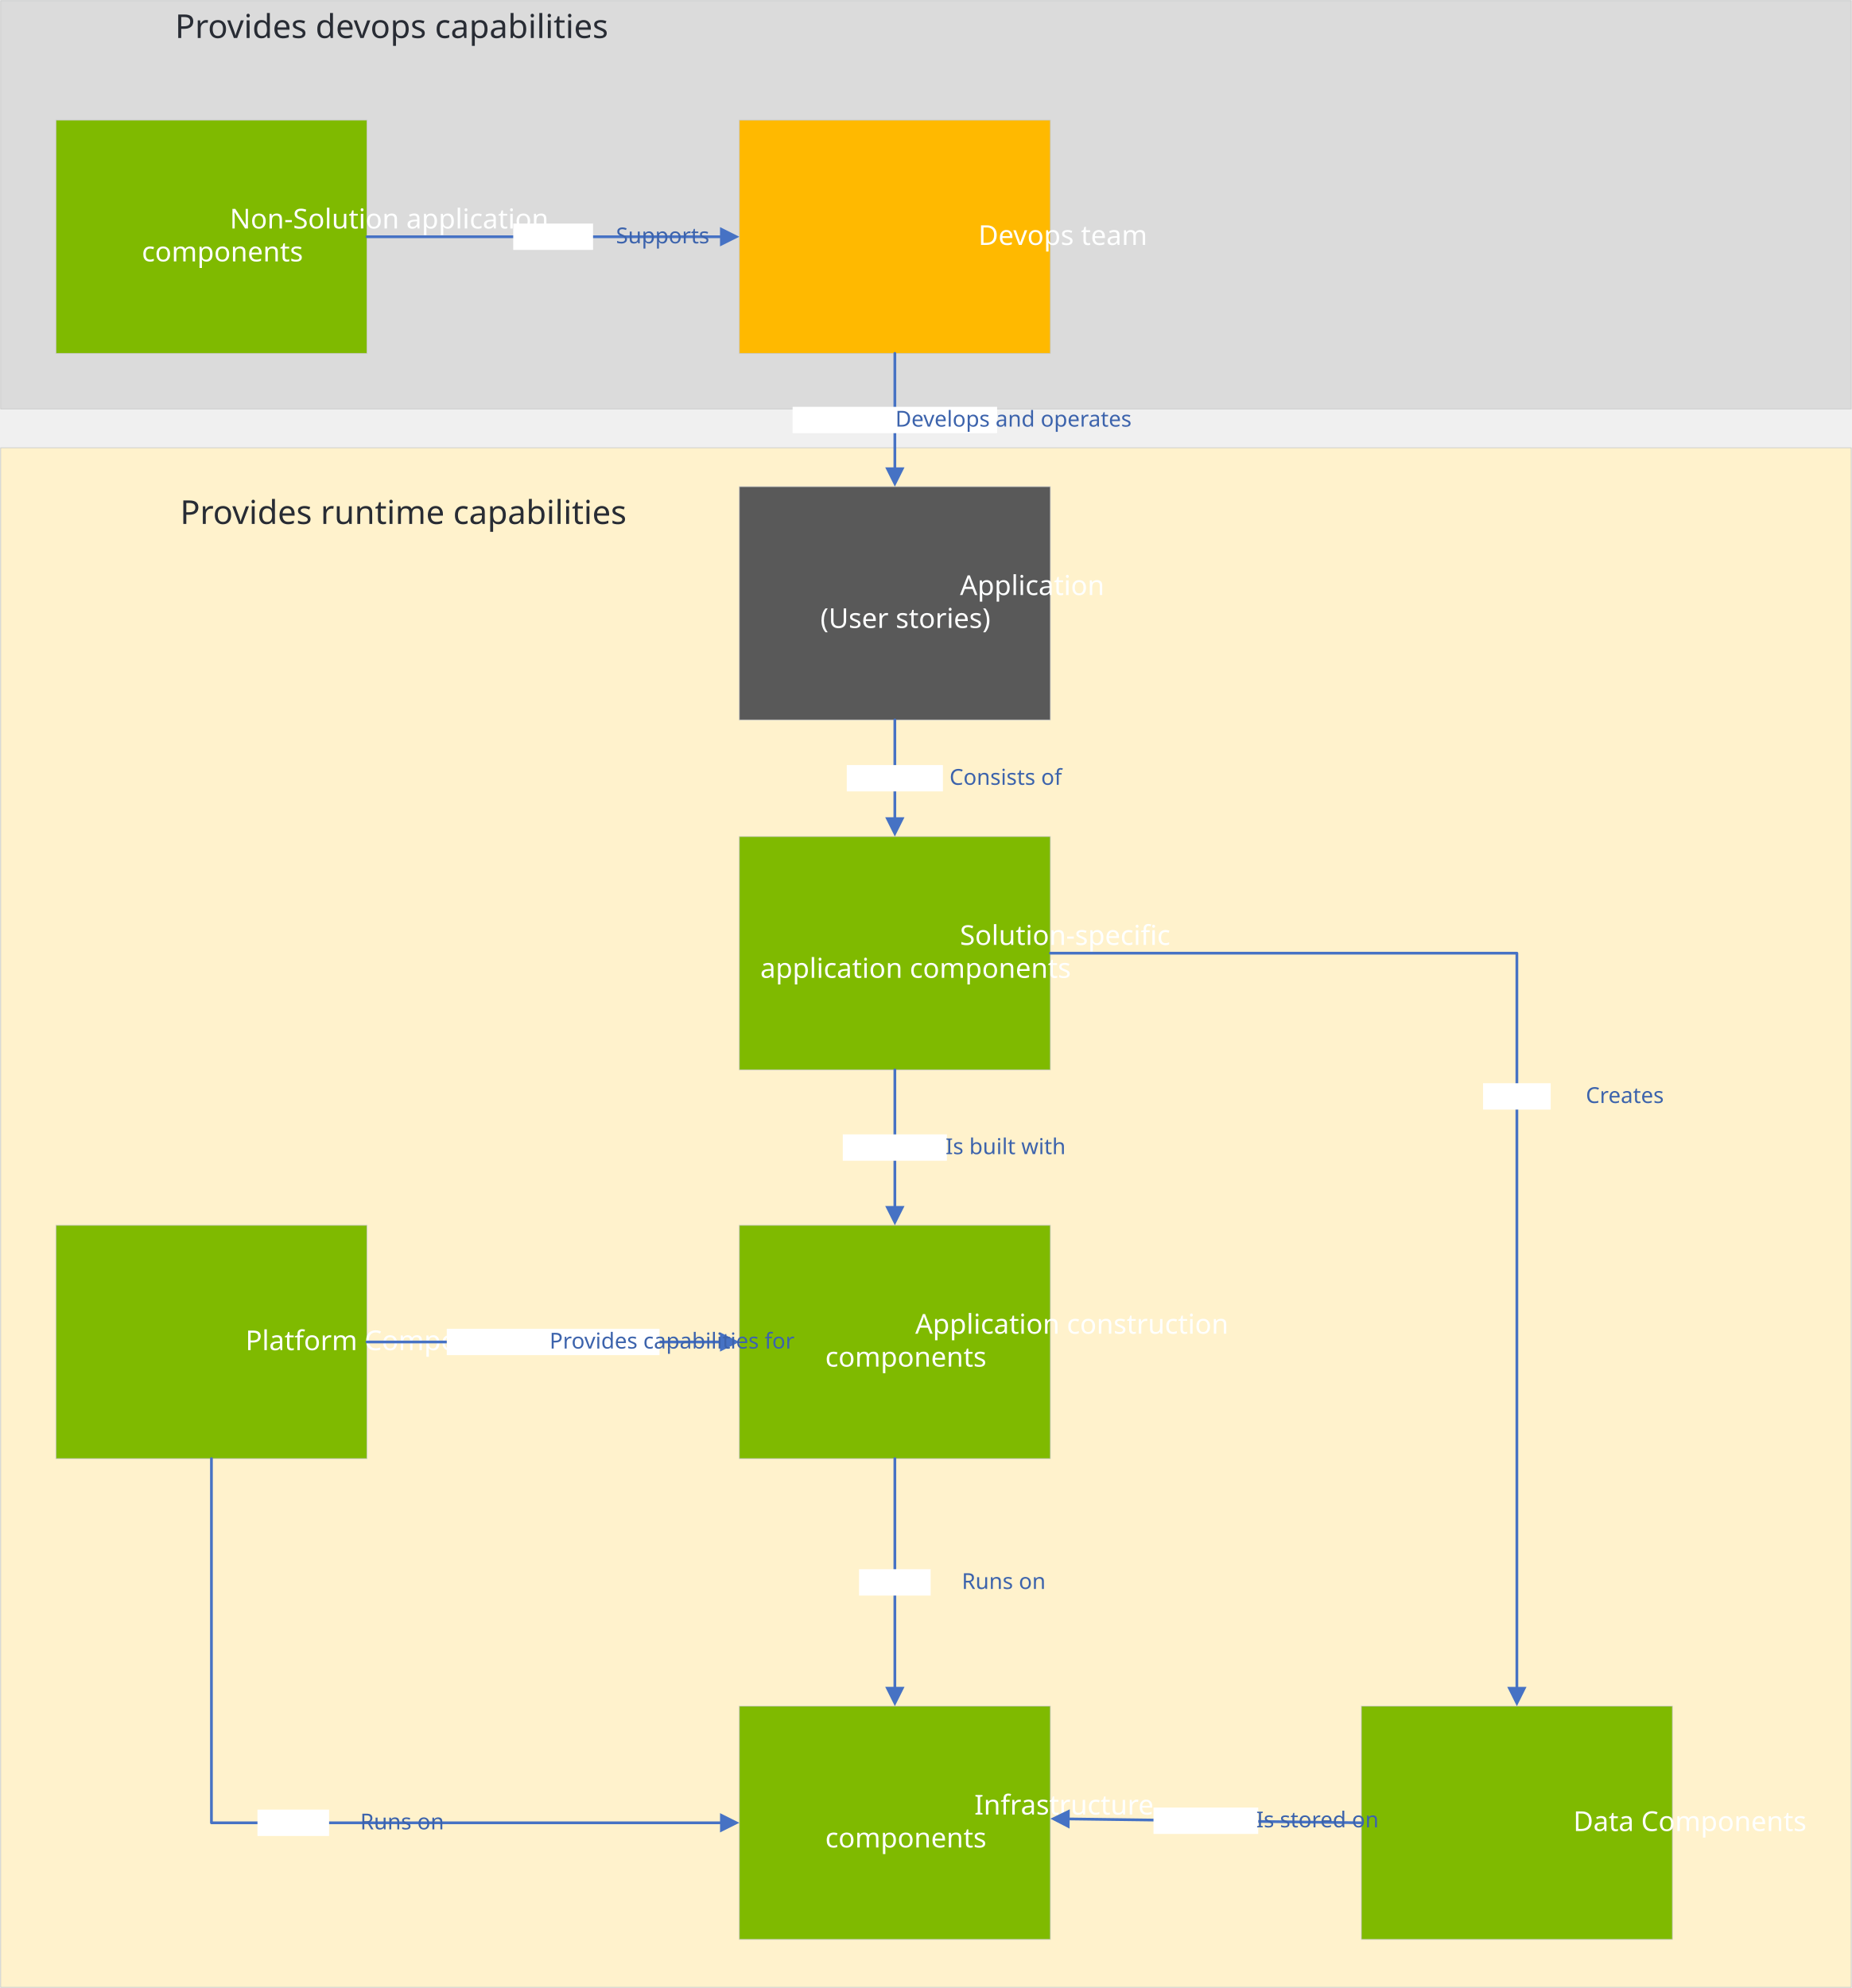
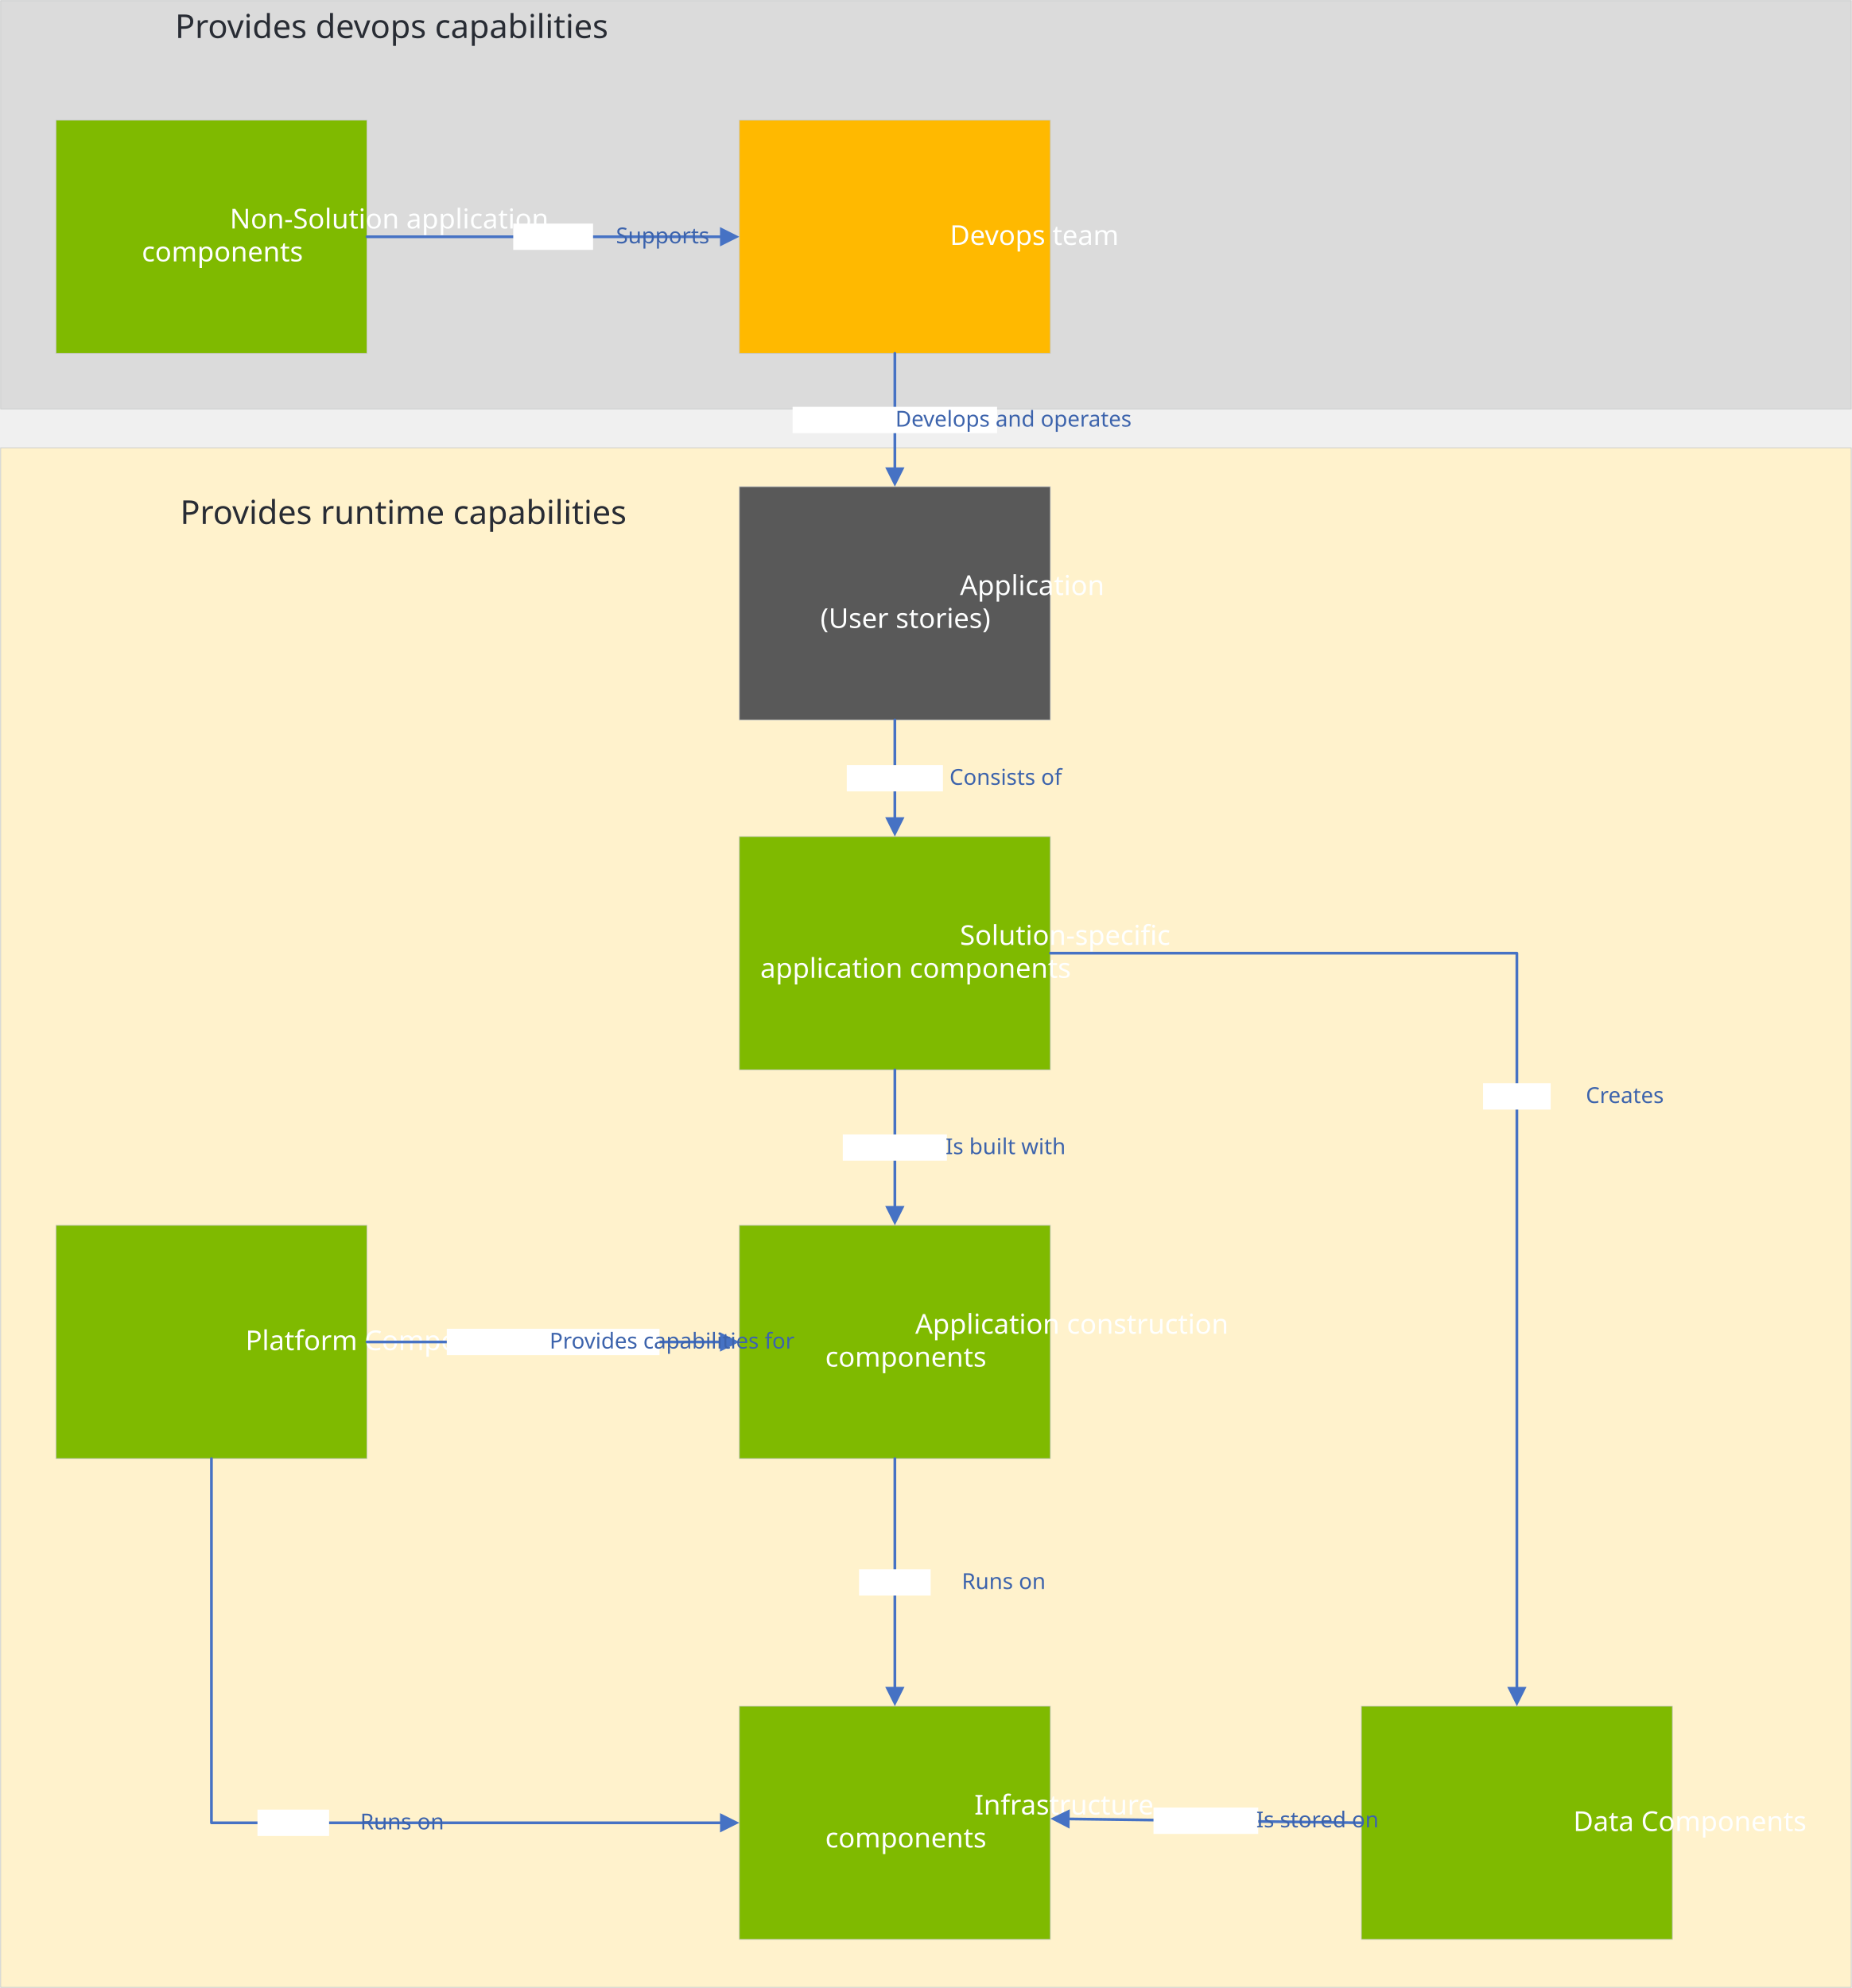
- <svg xmlns="http://www.w3.org/2000/svg" xmlns:ns1="http://schemas.microsoft.com/visio/2003/SVGExtensions/" xmlns:xlink="http://www.w3.org/1999/xlink" width="9.377in" height="10.066in" viewBox="0 0 675.146 724.752" xml:space="preserve" color-interpolation-filters="sRGB" class="st14">
+ <svg xmlns="http://www.w3.org/2000/svg" xmlns:ns1="http://schemas.microsoft.com/visio/2003/SVGExtensions/" xmlns:xlink="http://www.w3.org/1999/xlink" width="9.377in" height="10.066in" viewBox="0 0 675.146 724.752" xml:space="preserve" color-interpolation-filters="sRGB" class="st15">
  <ns1:documentProperties ns1:langID="1033" ns1:metric="true" ns1:viewMarkup="false" />
  <style type="text/css">
	
		.st1 {fill:#dbdbdb;stroke:#c7c8c8;stroke-width:0.25}
		.st2 {fill:#fff2cc;stroke:#c7c8c8;stroke-width:0.25}
		.st3 {fill:#7fba00;stroke:#c7c8c8;stroke-width:0.25}
		.st4 {fill:#feffff;font-family:Calibri;font-size:0.833em}
		.st5 {font-size:1em}
		.st6 {marker-end:url(#mrkr4-22);stroke:#4672c4;stroke-linecap:round;stroke-linejoin:round;stroke-width:1}
		.st7 {fill:#4672c4;fill-opacity:1;stroke:#4672c4;stroke-opacity:1;stroke-width:0.284}
		.st8 {fill:#ffffff;stroke:none;stroke-linecap:butt;stroke-width:7.2}
		.st9 {fill:#3c63ac;font-family:Calibri;font-size:0.667em}
		.st10 {fill:#595959;stroke:#c7c8c8;stroke-width:0.25}
		.st11 {fill:#ffb900;stroke:#c7c8c8;stroke-width:0.25}
		.st12 {fill:none;stroke:none;stroke-width:0.25}
		.st13 {fill:#282c34;font-family:Calibri;font-size:1em}
- 		.st14 {fill:none;fill-rule:evenodd;font-size:12px;overflow:visible;stroke-linecap:square;stroke-miterlimit:3}
+ 		.st14 {fill:#ffffff;stroke:none;stroke-linecap:butt}
+ 		.st15 {fill:none;fill-rule:evenodd;font-size:12px;overflow:visible;stroke-linecap:square;stroke-miterlimit:3}
	
	</style>
  <defs id="Markers">
    <g id="lend4">
      <path d="M 2 1 L 0 0 L 2 -1 L 2 1 " style="stroke:none" />
    </g>
    <marker id="mrkr4-22" class="st7" ns1:arrowType="4" ns1:arrowSize="2" ns1:setback="7.04" refX="-7.04" orient="auto" markerUnits="strokeWidth" overflow="visible">
      <use xlink:href="#lend4" transform="scale(-3.52,-3.52) " />
    </marker>
  </defs>
  <g ns1:mID="0" ns1:index="1" ns1:groupContext="foregroundPage">
    <ns1:pageProperties ns1:drawingScale="0.0393701" ns1:pageScale="0.0393701" ns1:drawingUnits="24" ns1:shadowOffsetX="8.50394" ns1:shadowOffsetY="-8.50394" />
    <ns1:layer ns1:name="Connector" ns1:index="0" />
    <g id="shape43-1" ns1:mID="43" ns1:groupContext="shape" transform="translate(0.25,-575.683)">
      <rect x="0" y="575.933" width="674.646" height="148.819" class="st1" />
    </g>
    <g id="shape19-3" ns1:mID="19" ns1:groupContext="shape" transform="translate(0.25,-0.25)">
      <ns1:userDefs>
        <ns1:ud ns1:nameU="visVersion" ns1:val="VT0(15):26" />
      </ns1:userDefs>
      <rect x="0" y="163.492" width="674.646" height="561.26" class="st2" />
    </g>
-     <a xlink:href="https://docs.altinn.studio/teknologi/altinnstudio/architecture/infrastructure/">
+     <a target="_top" xlink:href="https://docs.altinn.studio/teknologi/altinnstudio/architecture/components/infrastructure/">
      <g id="shape1-5" ns1:mID="1" ns1:groupContext="shape" transform="translate(269.541,-17.7055)">
        <ns1:userDefs>
          <ns1:ud ns1:nameU="visVersion" ns1:val="VT0(15):26" />
        </ns1:userDefs>
        <ns1:textBlock ns1:margins="rect(4,4,4,4)" ns1:tabSpace="42.5197" />
        <ns1:textRect cx="56.693" cy="682.232" width="113.39" height="85.039" />
        <rect x="0" y="639.713" width="113.386" height="85.039" class="st3" />
        <text x="28.49" y="679.23" class="st4" ns1:langID="1044">
          <ns1:paragraph ns1:horizAlign="1" />
          <ns1:tabList />Infrastructure <tspan x="31.31" dy="1.2em" class="st5">components</tspan>
        </text>
      </g>
    </a>
-     <a xlink:href="https://docs.altinn.studio/teknologi/altinnstudio/architecture/application/construction/">
+     <a target="_top" xlink:href="https://docs.altinn.studio/teknologi/altinnstudio/architecture/components/application/construction/">
      <g id="shape5-9" ns1:mID="5" ns1:groupContext="shape" transform="translate(269.541,-193.006)">
        <ns1:userDefs>
          <ns1:ud ns1:nameU="visVersion" ns1:val="VT0(15):26" />
        </ns1:userDefs>
        <ns1:textBlock ns1:margins="rect(4,4,4,4)" ns1:tabSpace="42.5197" />
        <ns1:textRect cx="56.693" cy="682.232" width="113.39" height="85.039" />
        <rect x="0" y="639.713" width="113.386" height="85.039" class="st3" />
        <text x="6.95" y="679.23" class="st4" ns1:langID="1044">
          <ns1:paragraph ns1:horizAlign="1" />
          <ns1:tabList />Application construction <tspan x="31.31" dy="1.2em" class="st5">components</tspan>
        </text>
      </g>
    </a>
-     <a xlink:href="https://docs.altinn.studio/teknologi/altinnstudio/architecture/application/solution/">
+     <a target="_top" xlink:href="https://docs.altinn.studio/teknhttps://docs.altinn.studio/teknologi/altinnstudio/architecture/components/application/solution/">
      <g id="shape7-13" ns1:mID="7" ns1:groupContext="shape" transform="translate(269.541,-334.738)">
        <ns1:userDefs>
          <ns1:ud ns1:nameU="visVersion" ns1:val="VT0(15):26" />
        </ns1:userDefs>
        <ns1:textBlock ns1:margins="rect(4,4,4,4)" ns1:tabSpace="42.5197" />
        <ns1:textRect cx="56.693" cy="682.232" width="113.39" height="85.039" />
        <rect x="0" y="639.713" width="113.386" height="85.039" class="st3" />
        <text x="23.25" y="679.23" class="st4" ns1:langID="1044">
          <ns1:paragraph ns1:horizAlign="1" />
          <ns1:tabList />Solution-specific <tspan x="7.64" dy="1.2em" class="st5">application components</tspan>
        </text>
      </g>
    </a>
    <g id="shape10-17" ns1:mID="10" ns1:groupContext="shape" ns1:layerMember="0" transform="translate(319.148,-193.006)">
      <ns1:textBlock ns1:margins="rect(4,4,4,4)" ns1:tabSpace="42.5197" />
      <ns1:textRect cx="7.087" cy="769.882" width="40" height="17.604" />
      <path d="M7.09 724.75 L7.09 807.97" class="st6" />
      <rect ns1:rectContext="textBkgnd" x="-5.968" y="765.083" width="26.109" height="9.6" class="st8" />
      <text x="-5.97" y="772.28" class="st9" ns1:langID="1044">
        <ns1:paragraph ns1:horizAlign="1" />
        <ns1:tabList />Runs on</text>
    </g>
    <g id="shape16-25" ns1:mID="16" ns1:groupContext="shape" transform="translate(269.541,-462.297)">
      <ns1:userDefs>
        <ns1:ud ns1:nameU="visVersion" ns1:val="VT0(15):26" />
      </ns1:userDefs>
      <ns1:textBlock ns1:margins="rect(4,4,4,4)" ns1:tabSpace="42.5197" />
      <ns1:textRect cx="56.693" cy="682.232" width="113.39" height="85.039" />
      <rect x="0" y="639.713" width="113.386" height="85.039" class="st10" />
      <text x="33.66" y="679.23" class="st4" ns1:langID="1044">
        <ns1:paragraph ns1:horizAlign="1" />
        <ns1:tabList />Application<ns1:newlineChar />
        <tspan x="29.53" dy="1.2em" class="st5">(User stories)</tspan>
      </text>
    </g>
-     <a xlink:href="https://docs.altinn.studio/teknologi/altinnstudio/architecture/devops/development/">
-       <g id="shape17-29" ns1:mID="17" ns1:groupContext="shape" transform="translate(269.541,-595.931)">
-         <ns1:userDefs>
-           <ns1:ud ns1:nameU="visVersion" ns1:val="VT0(15):26" />
-         </ns1:userDefs>
-         <ns1:textBlock ns1:margins="rect(4,4,4,4)" ns1:tabSpace="42.5197" />
-         <ns1:textRect cx="56.693" cy="682.232" width="113.39" height="85.039" />
-         <rect x="0" y="639.713" width="113.386" height="85.039" class="st11" />
-         <text x="29.97" y="685.23" class="st4" ns1:langID="1044">
-           <ns1:paragraph ns1:horizAlign="1" />
-           <ns1:tabList />Devops team</text>
-       </g>
-     </a>
+     <g id="shape17-29" ns1:mID="17" ns1:groupContext="shape" transform="translate(269.541,-595.931)">
+       <ns1:userDefs>
+         <ns1:ud ns1:nameU="visVersion" ns1:val="VT0(15):26" />
+       </ns1:userDefs>
+       <ns1:textBlock ns1:margins="rect(4,4,4,4)" ns1:tabSpace="42.5197" />
+       <ns1:textRect cx="56.693" cy="682.232" width="113.39" height="85.039" />
+       <rect x="0" y="639.713" width="113.386" height="85.039" class="st11" />
+       <text x="29.97" y="685.23" class="st4" ns1:langID="1044">
+         <ns1:paragraph ns1:horizAlign="1" />
+         <ns1:tabList />Devops team</text>
+     </g>
    <g id="shape23-32" ns1:mID="23" ns1:groupContext="shape" ns1:layerMember="0" transform="translate(319.148,-334.738)">
      <ns1:textBlock ns1:margins="rect(4,4,4,4)" ns1:tabSpace="42.5197" />
      <ns1:textRect cx="7.087" cy="753.098" width="47.77" height="17.604" />
      <path d="M7.09 724.75 L7.09 774.4" class="st6" />
      <rect ns1:rectContext="textBkgnd" x="-11.892" y="748.299" width="37.956" height="9.6" class="st8" />
      <text x="-11.89" y="755.5" class="st9" ns1:langID="1044">
        <ns1:paragraph ns1:horizAlign="1" />
        <ns1:tabList />Is built with</text>
    </g>
    <g id="shape24-39" ns1:mID="24" ns1:groupContext="shape" ns1:layerMember="0" transform="translate(319.148,-595.931)">
      <ns1:textBlock ns1:margins="rect(4,4,4,4)" ns1:tabSpace="42.5197" />
      <ns1:textRect cx="7.087" cy="749.049" width="84.37" height="17.604" />
      <path d="M7.09 724.75 L7.09 766.31" class="st6" />
      <rect ns1:rectContext="textBkgnd" x="-30.188" y="744.249" width="74.55" height="9.6" class="st8" />
      <text x="-30.19" y="751.45" class="st9" ns1:langID="1044">
        <ns1:paragraph ns1:horizAlign="1" />
        <ns1:tabList />Develops and operates</text>
    </g>
-     <a xlink:href="https://docs.altinn.studio/teknologi/altinnstudio/architecture/infrastructure/">
+     <a target="_top" xlink:href="https://docs.altinn.studio/teknologi/altinnstudio/architecture/components/platform/">
      <g id="shape29-46" ns1:mID="29" ns1:groupContext="shape" transform="translate(20.3909,-193.006)">
        <ns1:userDefs>
          <ns1:ud ns1:nameU="visVersion" ns1:val="VT0(15):26" />
        </ns1:userDefs>
        <ns1:textBlock ns1:margins="rect(4,4,4,4)" ns1:tabSpace="42.5197" />
        <ns1:textRect cx="56.693" cy="682.232" width="113.39" height="85.039" />
        <rect x="0" y="639.713" width="113.386" height="85.039" class="st3" />
        <text x="11.93" y="685.23" class="st4" ns1:langID="1044">
          <ns1:paragraph ns1:horizAlign="1" />
          <ns1:tabList />Platform Components</text>
      </g>
    </a>
-     <a xlink:href="https://docs.altinn.studio/teknologi/altinnstudio/architecture/infrastructure/">
+     <a target="_top" xlink:href="https://docs.altinn.studio/tekhttps://docs.altinn.studio/teknologi/altinnstudio/architecture/components/data/">
      <g id="shape30-49" ns1:mID="30" ns1:groupContext="shape" transform="translate(496.313,-17.7055)">
        <ns1:userDefs>
          <ns1:ud ns1:nameU="visVersion" ns1:val="VT0(15):26" />
        </ns1:userDefs>
        <ns1:textBlock ns1:margins="rect(4,4,4,4)" ns1:tabSpace="42.5197" />
        <ns1:textRect cx="56.693" cy="682.232" width="113.39" height="85.039" />
        <rect x="0" y="639.713" width="113.386" height="85.039" class="st3" />
        <text x="20.09" y="685.23" class="st4" ns1:langID="1044">
          <ns1:paragraph ns1:horizAlign="1" />
          <ns1:tabList />Data Components</text>
      </g>
    </a>
    <g id="shape31-52" ns1:mID="31" ns1:groupContext="shape" ns1:layerMember="0" transform="translate(133.777,-228.439)">
      <ns1:textBlock ns1:margins="rect(4,4,4,4)" ns1:tabSpace="42.5197" />
      <ns1:textRect cx="67.882" cy="717.665" width="87.37" height="17.604" />
      <path d="M0 717.67 L128.72 717.67" class="st6" />
      <rect ns1:rectContext="textBkgnd" x="29.105" y="712.866" width="77.554" height="9.6" class="st8" />
      <text x="29.11" y="720.07" class="st9" ns1:langID="1044">
        <ns1:paragraph ns1:horizAlign="1" />
        <ns1:tabList />Provides capabilities for</text>
    </g>
    <g id="shape32-59" ns1:mID="32" ns1:groupContext="shape" ns1:layerMember="0" transform="translate(496.313,-53.8845)">
      <ns1:textBlock ns1:margins="rect(4,4,4,4)" ns1:tabSpace="42.5197" />
      <ns1:textRect cx="-56.693" cy="717.665" width="48" height="17.604" />
      <path d="M0 718.41 L-106.35 717.01" class="st6" />
      <rect ns1:rectContext="textBkgnd" x="-75.785" y="712.866" width="38.184" height="9.6" class="st8" />
      <text x="-75.78" y="720.07" class="st9" ns1:langID="1044">
        <ns1:paragraph ns1:horizAlign="1" />
        <ns1:tabList />Is stored on</text>
    </g>
    <g id="shape33-66" ns1:mID="33" ns1:groupContext="shape" transform="translate(4.15552,-527.337)">
      <ns1:textBlock ns1:margins="rect(4,4,4,4)" ns1:tabSpace="42.5197" />
      <ns1:textRect cx="76" cy="714.752" width="152" height="20" />
      <rect x="0" y="704.752" width="152" height="20" class="st12" />
      <text x="5.36" y="718.35" class="st13" ns1:langID="1044">
        <ns1:paragraph ns1:horizAlign="1" />
        <ns1:tabList />Provides runtime capabilities</text>
    </g>
    <g id="shape34-69" ns1:mID="34" ns1:groupContext="shape" ns1:layerMember="0" transform="translate(77.0838,-193.006)">
      <ns1:textBlock ns1:margins="rect(4,4,4,4)" ns1:tabSpace="42.5197" />
      <ns1:textRect cx="29.838" cy="857.533" width="40" height="17.604" />
      <path d="M0 724.75 L0 857.53 L185.42 857.53" class="st6" />
-       <rect ns1:rectContext="textBkgnd" x="16.784" y="852.733" width="26.109" height="9.6" class="st8" />
+       <rect ns1:rectContext="textBkgnd" x="16.784" y="852.733" width="26.109" height="9.6" class="st14" />
      <text x="16.78" y="859.93" class="st9" ns1:langID="1044">
        <ns1:paragraph ns1:horizAlign="1" />
        <ns1:tabList />Runs on</text>
    </g>
-     <a xlink:href="https://docs.altinn.studio/teknologi/altinnstudio/architecture/application/solution/">
+     <a target="_top" xlink:href="https://docs.altinn.studio/teknologi/altinnstudio/architecture/components/application/nonsolutionspecific/">
      <g id="shape35-76" ns1:mID="35" ns1:groupContext="shape" transform="translate(20.3909,-595.931)">
        <ns1:userDefs>
          <ns1:ud ns1:nameU="visVersion" ns1:val="VT0(15):26" />
        </ns1:userDefs>
        <ns1:textBlock ns1:margins="rect(4,4,4,4)" ns1:tabSpace="42.5197" />
        <ns1:textRect cx="56.693" cy="682.232" width="113.39" height="85.039" />
        <rect x="0" y="639.713" width="113.386" height="85.039" class="st3" />
        <text x="6.21" y="679.23" class="st4" ns1:langID="1044">
          <ns1:paragraph ns1:horizAlign="1" />
          <ns1:tabList />Non-Solution application <tspan x="31.31" dy="1.2em" class="st5">components</tspan>
        </text>
      </g>
    </a>
    <g id="shape36-80" ns1:mID="36" ns1:groupContext="shape" ns1:layerMember="0" transform="translate(133.777,-631.364)">
      <ns1:textBlock ns1:margins="rect(4,4,4,4)" ns1:tabSpace="42.5197" />
      <ns1:textRect cx="67.882" cy="717.665" width="40" height="17.604" />
      <path d="M0 717.67 L128.72 717.67" class="st6" />
      <rect ns1:rectContext="textBkgnd" x="53.331" y="712.866" width="29.101" height="9.6" class="st8" />
      <text x="53.33" y="720.07" class="st9" ns1:langID="1044">
        <ns1:paragraph ns1:horizAlign="1" />
        <ns1:tabList />Supports</text>
    </g>
    <g id="shape38-87" ns1:mID="38" ns1:groupContext="shape" ns1:layerMember="0" transform="translate(333.321,-462.297)">
      <ns1:textBlock ns1:margins="rect(4,4,4,4)" ns1:tabSpace="42.5197" />
      <ns1:textRect cx="-7.087" cy="746.012" width="44.88" height="17.604" />
      <path d="M-7.09 724.75 L-7.09 760.23" class="st6" />
      <rect ns1:rectContext="textBkgnd" x="-24.616" y="741.212" width="35.059" height="9.6" class="st8" />
      <text x="-24.62" y="748.41" class="st9" ns1:langID="1044">
        <ns1:paragraph ns1:horizAlign="1" />
        <ns1:tabList />Consists of</text>
    </g>
    <g id="shape39-94" ns1:mID="39" ns1:groupContext="shape" ns1:layerMember="0" transform="translate(382.927,-377.258)">
      <ns1:textBlock ns1:margins="rect(4,4,4,4)" ns1:tabSpace="42.5197" />
      <ns1:textRect cx="170.079" cy="776.969" width="40" height="17.604" />
      <path d="M0 724.75 L170.08 724.75 L170.08 992.23" class="st6" />
      <rect ns1:rectContext="textBkgnd" x="157.751" y="772.169" width="24.656" height="9.6" class="st8" />
      <text x="157.75" y="779.37" class="st9" ns1:langID="1044">
        <ns1:paragraph ns1:horizAlign="1" />
        <ns1:tabList />Creates</text>
    </g>
    <g id="shape44-101" ns1:mID="44" ns1:groupContext="shape" transform="translate(0.25,-704.502)">
      <ns1:textBlock ns1:margins="rect(4,4,4,4)" ns1:tabSpace="42.5197" />
      <ns1:textRect cx="76" cy="714.752" width="152" height="20" />
      <rect x="0" y="704.752" width="152" height="20" class="st12" />
      <text x="7.41" y="718.35" class="st13" ns1:langID="1044">
        <ns1:paragraph ns1:horizAlign="1" />
        <ns1:tabList />Provides devops capabilities</text>
    </g>
  </g>
</svg>
